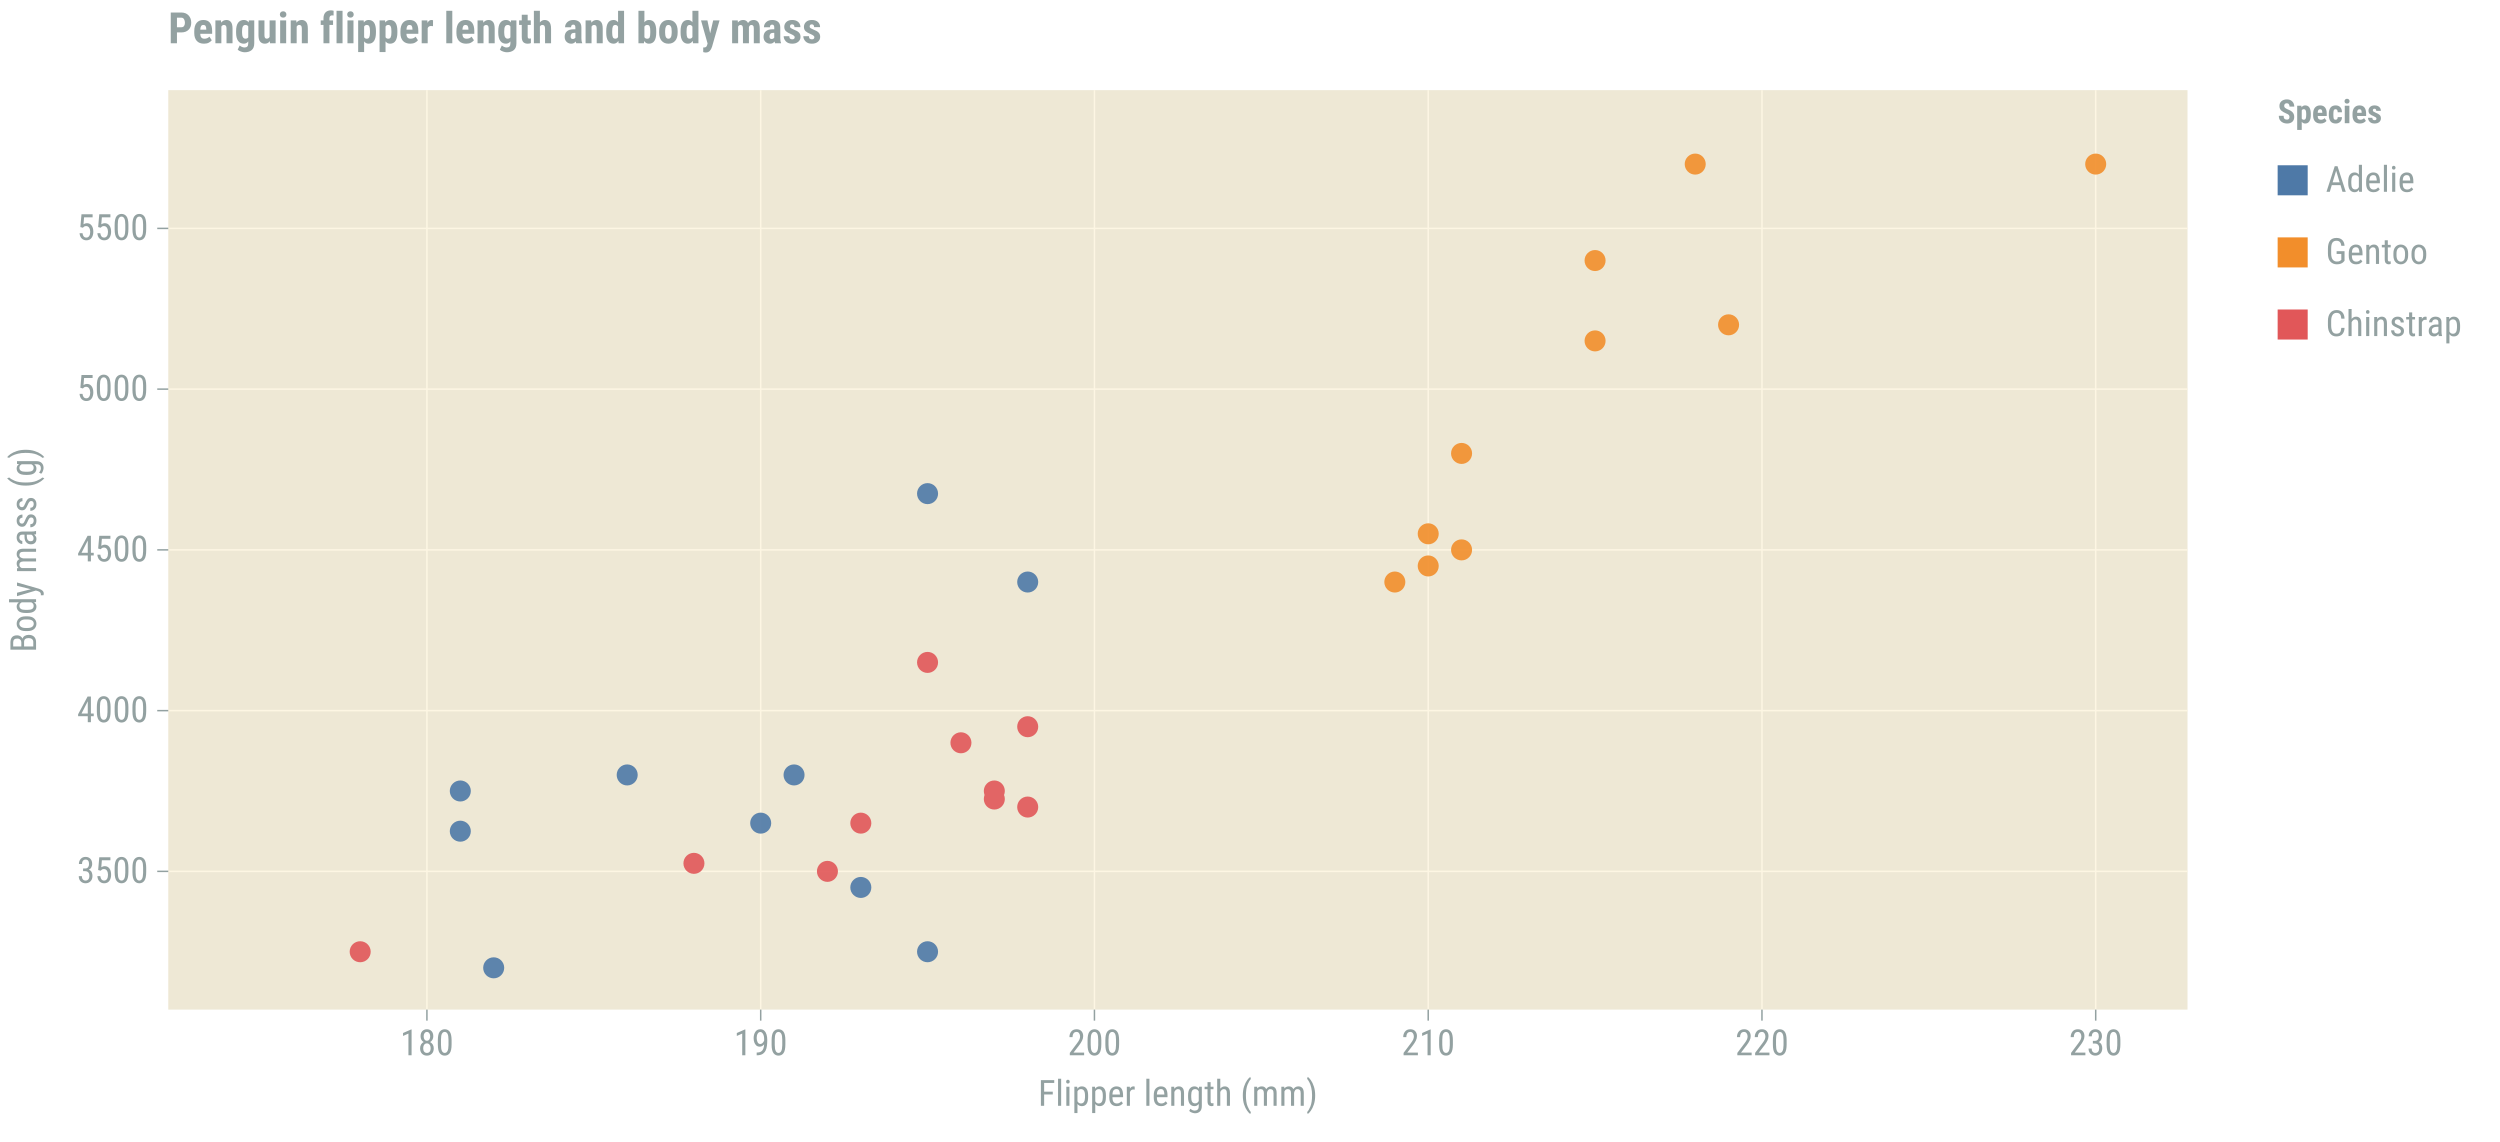
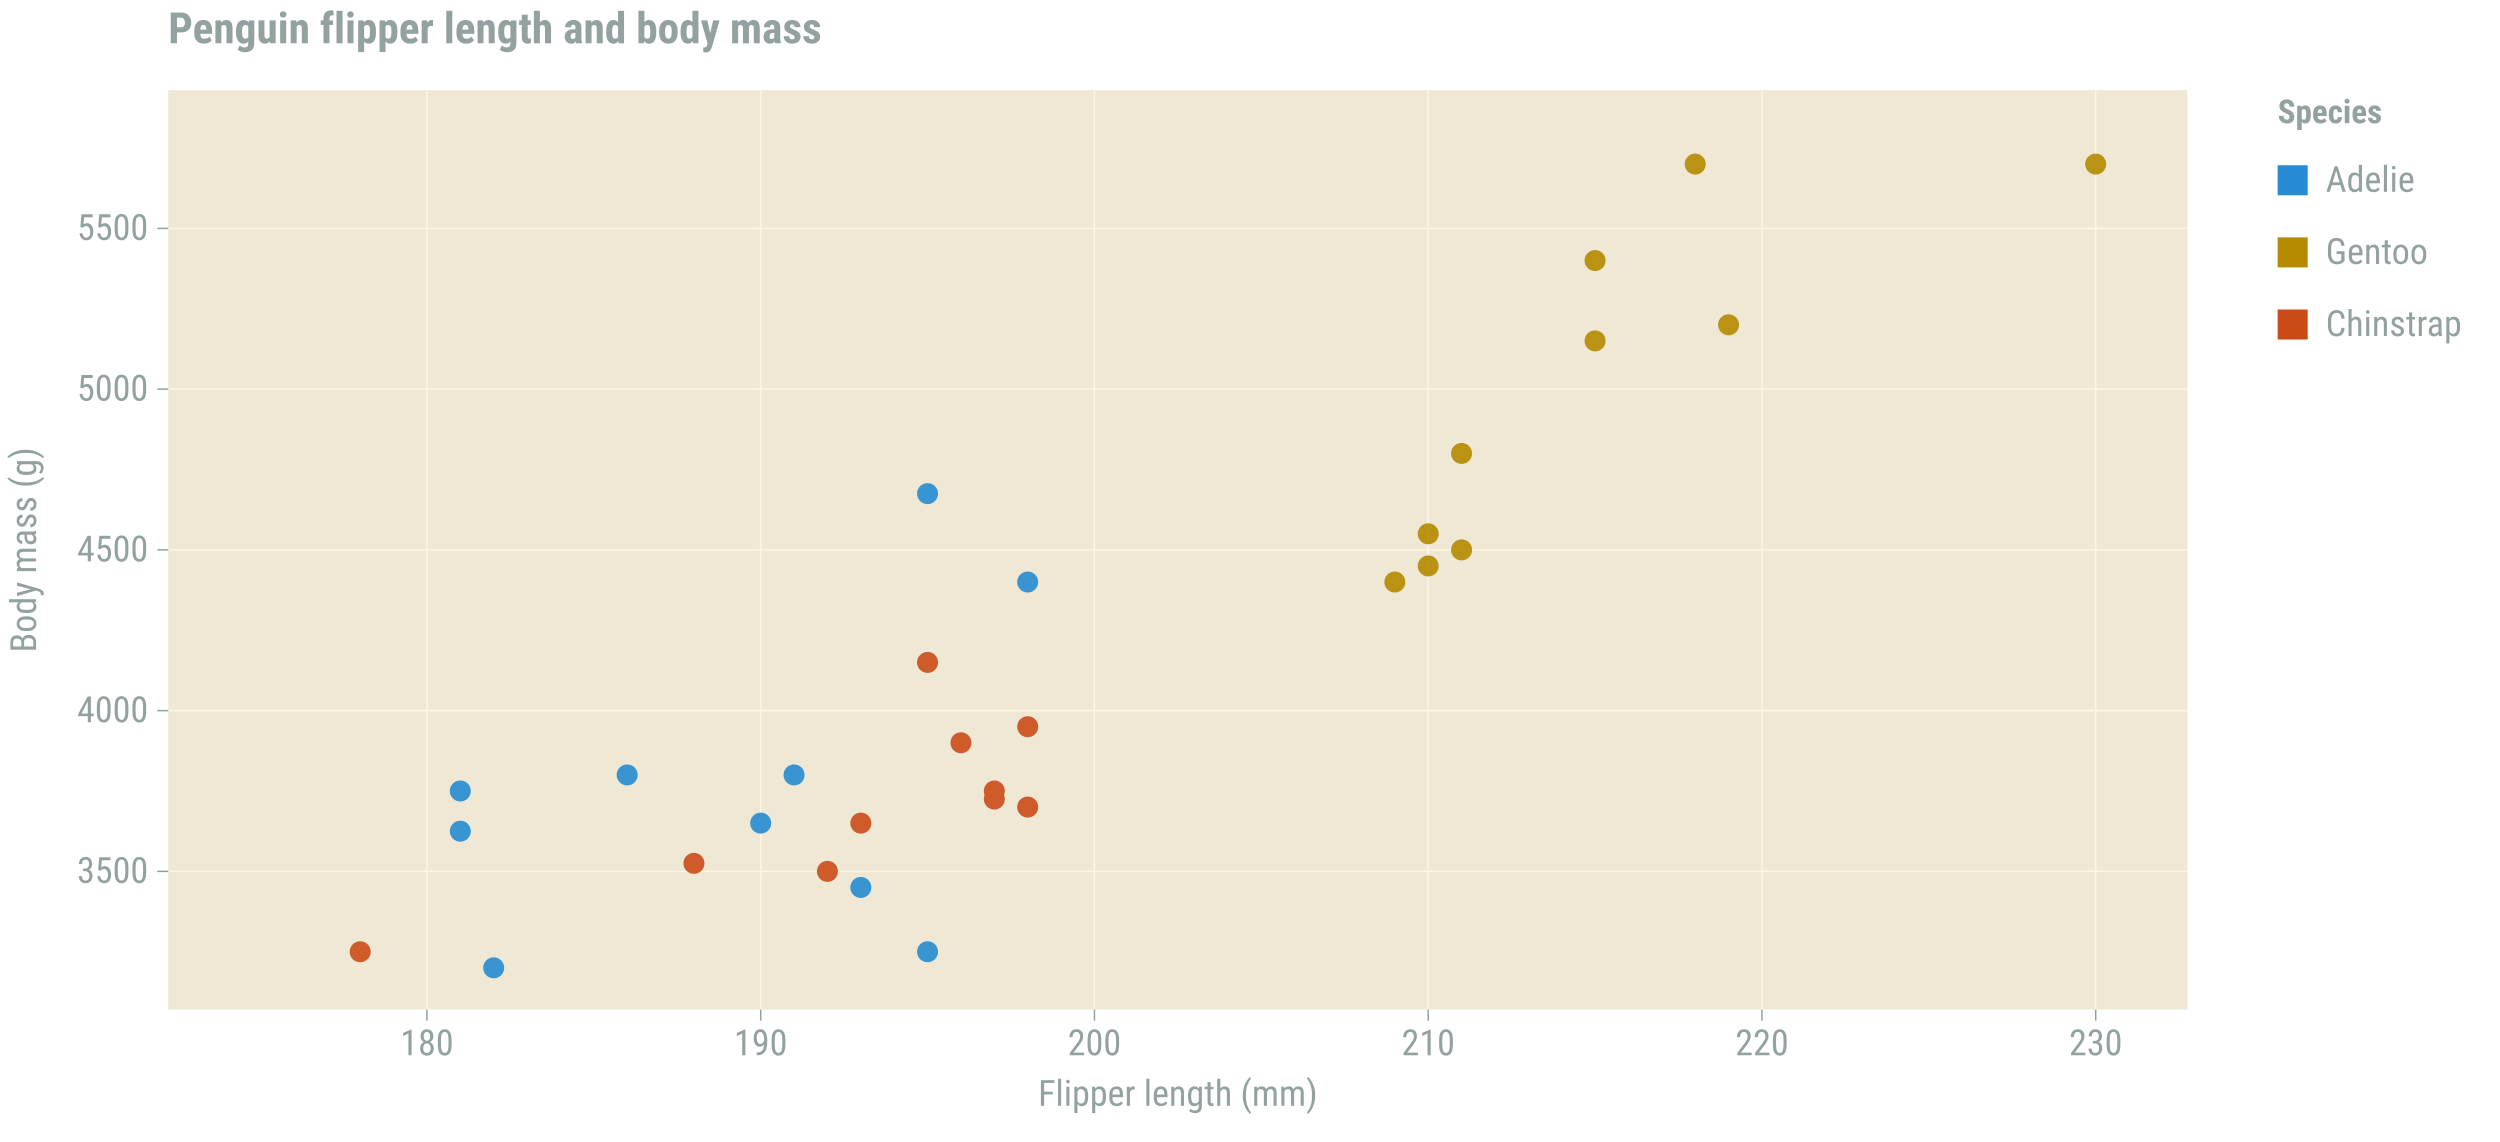
<svg xmlns="http://www.w3.org/2000/svg" width="832" height="380" viewBox="0 0 832 380" role="img" aria-label="Penguin flipper length and body mass" class="gg-plot" font-family="&quot;Roboto Condensed&quot;, &quot;Arial Narrow&quot;, Arial, sans-serif" font-size="12" font-weight="400" text-rendering="optimizeLegibility" shape-rendering="geometricPrecision">
  <text class="gg-title" x="56" y="14.4" font-size="14.4" font-weight="700" fill="var(--gg-ink, #93a1a1)">Penguin flipper length and body mass</text>
  <defs>
-     <clipPath id="ssolarized_2_penguins-scatter_tableau10_832x380-gg-clip-0">
+     <clipPath id="ssolarized_2_penguins-scatter_solarized_832x380-gg-clip-0">
      <rect width="672" height="306" />
    </clipPath>
  </defs>
  <g class="gg-panel" data-panel="0" transform="translate(56,30)">
    <rect class="gg-panel-background" width="672" height="306" fill="var(--gg-panel, #eee8d5)" />
    <g class="gg-grid" stroke="var(--gg-grid, #fdf6e3)" stroke-width="0.5" vector-effect="non-scaling-stroke">
      <line x1="86.08" y1="0" x2="86.08" y2="306" />
      <line x1="197.16" y1="0" x2="197.16" y2="306" />
      <line x1="308.23" y1="0" x2="308.23" y2="306" />
      <line x1="419.31" y1="0" x2="419.31" y2="306" />
      <line x1="530.38" y1="0" x2="530.38" y2="306" />
      <line x1="641.45" y1="0" x2="641.45" y2="306" />
      <line x1="0" y1="259.99" x2="672" y2="259.99" />
      <line x1="0" y1="206.5" x2="672" y2="206.5" />
      <line x1="0" y1="153" x2="672" y2="153" />
      <line x1="0" y1="99.5" x2="672" y2="99.5" />
      <line x1="0" y1="46.01" x2="672" y2="46.01" />
    </g>
-     <g class="gg-marks" clip-path="url(#ssolarized_2_penguins-scatter_tableau10_832x380-gg-clip-0)">
+     <g class="gg-marks" clip-path="url(#ssolarized_2_penguins-scatter_solarized_832x380-gg-clip-0)">
      <g class="gg-batch gg-points" data-layer="0" opacity="0.9">
-         <circle class="gg-shape-circle" cx="97.19" cy="233.24" r="3.5" fill="#4E79A7" />
-         <circle class="gg-shape-circle" cx="152.73" cy="227.9" r="3.5" fill="#4E79A7" />
-         <circle class="gg-shape-circle" cx="252.69" cy="286.74" r="3.5" fill="#4E79A7" />
-         <circle class="gg-shape-circle" cx="230.48" cy="265.34" r="3.5" fill="#4E79A7" />
-         <circle class="gg-shape-circle" cx="197.16" cy="243.94" r="3.5" fill="#4E79A7" />
-         <circle class="gg-shape-circle" cx="97.19" cy="246.62" r="3.5" fill="#4E79A7" />
-         <circle class="gg-shape-circle" cx="252.69" cy="134.28" r="3.5" fill="#4E79A7" />
-         <circle class="gg-shape-circle" cx="108.3" cy="292.09" r="3.5" fill="#4E79A7" />
-         <circle class="gg-shape-circle" cx="208.26" cy="227.9" r="3.5" fill="#4E79A7" />
-         <circle class="gg-shape-circle" cx="286.02" cy="163.7" r="3.5" fill="#4E79A7" />
-         <circle class="gg-shape-circle" cx="430.41" cy="153" r="3.5" fill="#F28E2B" />
-         <circle class="gg-shape-circle" cx="641.45" cy="24.61" r="3.5" fill="#F28E2B" />
-         <circle class="gg-shape-circle" cx="419.31" cy="158.35" r="3.5" fill="#F28E2B" />
-         <circle class="gg-shape-circle" cx="508.17" cy="24.61" r="3.5" fill="#F28E2B" />
-         <circle class="gg-shape-circle" cx="474.84" cy="56.71" r="3.5" fill="#F28E2B" />
-         <circle class="gg-shape-circle" cx="419.31" cy="147.65" r="3.5" fill="#F28E2B" />
-         <circle class="gg-shape-circle" cx="430.41" cy="120.9" r="3.5" fill="#F28E2B" />
-         <circle class="gg-shape-circle" cx="519.27" cy="78.1" r="3.5" fill="#F28E2B" />
-         <circle class="gg-shape-circle" cx="408.2" cy="163.7" r="3.5" fill="#F28E2B" />
-         <circle class="gg-shape-circle" cx="474.84" cy="83.45" r="3.5" fill="#F28E2B" />
-         <circle class="gg-shape-circle" cx="219.37" cy="259.99" r="3.5" fill="#E15759" />
-         <circle class="gg-shape-circle" cx="263.8" cy="217.2" r="3.5" fill="#E15759" />
-         <circle class="gg-shape-circle" cx="230.48" cy="243.94" r="3.5" fill="#E15759" />
-         <circle class="gg-shape-circle" cx="174.94" cy="257.32" r="3.5" fill="#E15759" />
-         <circle class="gg-shape-circle" cx="274.91" cy="235.92" r="3.5" fill="#E15759" />
-         <circle class="gg-shape-circle" cx="286.02" cy="211.85" r="3.5" fill="#E15759" />
-         <circle class="gg-shape-circle" cx="63.87" cy="286.74" r="3.5" fill="#E15759" />
-         <circle class="gg-shape-circle" cx="274.91" cy="233.24" r="3.5" fill="#E15759" />
-         <circle class="gg-shape-circle" cx="252.69" cy="190.45" r="3.5" fill="#E15759" />
-         <circle class="gg-shape-circle" cx="286.02" cy="238.59" r="3.5" fill="#E15759" />
+         <circle class="gg-shape-circle" cx="97.19" cy="233.24" r="3.5" fill="#268bd2" />
+         <circle class="gg-shape-circle" cx="152.73" cy="227.9" r="3.5" fill="#268bd2" />
+         <circle class="gg-shape-circle" cx="252.69" cy="286.74" r="3.5" fill="#268bd2" />
+         <circle class="gg-shape-circle" cx="230.48" cy="265.34" r="3.5" fill="#268bd2" />
+         <circle class="gg-shape-circle" cx="197.16" cy="243.94" r="3.5" fill="#268bd2" />
+         <circle class="gg-shape-circle" cx="97.19" cy="246.62" r="3.5" fill="#268bd2" />
+         <circle class="gg-shape-circle" cx="252.69" cy="134.28" r="3.5" fill="#268bd2" />
+         <circle class="gg-shape-circle" cx="108.3" cy="292.09" r="3.5" fill="#268bd2" />
+         <circle class="gg-shape-circle" cx="208.26" cy="227.9" r="3.5" fill="#268bd2" />
+         <circle class="gg-shape-circle" cx="286.02" cy="163.7" r="3.5" fill="#268bd2" />
+         <circle class="gg-shape-circle" cx="430.41" cy="153" r="3.5" fill="#b58900" />
+         <circle class="gg-shape-circle" cx="641.45" cy="24.61" r="3.5" fill="#b58900" />
+         <circle class="gg-shape-circle" cx="419.31" cy="158.35" r="3.5" fill="#b58900" />
+         <circle class="gg-shape-circle" cx="508.17" cy="24.61" r="3.5" fill="#b58900" />
+         <circle class="gg-shape-circle" cx="474.84" cy="56.71" r="3.5" fill="#b58900" />
+         <circle class="gg-shape-circle" cx="419.31" cy="147.65" r="3.5" fill="#b58900" />
+         <circle class="gg-shape-circle" cx="430.41" cy="120.9" r="3.5" fill="#b58900" />
+         <circle class="gg-shape-circle" cx="519.27" cy="78.1" r="3.5" fill="#b58900" />
+         <circle class="gg-shape-circle" cx="408.2" cy="163.7" r="3.5" fill="#b58900" />
+         <circle class="gg-shape-circle" cx="474.84" cy="83.45" r="3.5" fill="#b58900" />
+         <circle class="gg-shape-circle" cx="219.37" cy="259.99" r="3.5" fill="#cb4b16" />
+         <circle class="gg-shape-circle" cx="263.8" cy="217.2" r="3.5" fill="#cb4b16" />
+         <circle class="gg-shape-circle" cx="230.48" cy="243.94" r="3.5" fill="#cb4b16" />
+         <circle class="gg-shape-circle" cx="174.94" cy="257.32" r="3.5" fill="#cb4b16" />
+         <circle class="gg-shape-circle" cx="274.91" cy="235.92" r="3.5" fill="#cb4b16" />
+         <circle class="gg-shape-circle" cx="286.02" cy="211.85" r="3.5" fill="#cb4b16" />
+         <circle class="gg-shape-circle" cx="63.87" cy="286.74" r="3.5" fill="#cb4b16" />
+         <circle class="gg-shape-circle" cx="274.91" cy="233.24" r="3.5" fill="#cb4b16" />
+         <circle class="gg-shape-circle" cx="252.69" cy="190.45" r="3.5" fill="#cb4b16" />
+         <circle class="gg-shape-circle" cx="286.02" cy="238.59" r="3.5" fill="#cb4b16" />
      </g>
    </g>
  </g>
  <g class="gg-axis gg-axis-x" transform="translate(56,336)">
    <g class="gg-tick" transform="translate(86.08,0)">
      <line y2="3.67" stroke="var(--gg-tickColor, #93a1a1)" stroke-width="0.5" vector-effect="non-scaling-stroke" />
      <text y="6.67" dy="0.71em" text-anchor="middle" fill="var(--gg-axisText, #93a1a1)" font-size="12" font-weight="400">180</text>
    </g>
    <g class="gg-tick" transform="translate(197.16,0)">
      <line y2="3.67" stroke="var(--gg-tickColor, #93a1a1)" stroke-width="0.5" vector-effect="non-scaling-stroke" />
      <text y="6.67" dy="0.71em" text-anchor="middle" fill="var(--gg-axisText, #93a1a1)" font-size="12" font-weight="400">190</text>
    </g>
    <g class="gg-tick" transform="translate(308.23,0)">
      <line y2="3.67" stroke="var(--gg-tickColor, #93a1a1)" stroke-width="0.5" vector-effect="non-scaling-stroke" />
      <text y="6.67" dy="0.71em" text-anchor="middle" fill="var(--gg-axisText, #93a1a1)" font-size="12" font-weight="400">200</text>
    </g>
    <g class="gg-tick" transform="translate(419.31,0)">
      <line y2="3.67" stroke="var(--gg-tickColor, #93a1a1)" stroke-width="0.5" vector-effect="non-scaling-stroke" />
      <text y="6.67" dy="0.71em" text-anchor="middle" fill="var(--gg-axisText, #93a1a1)" font-size="12" font-weight="400">210</text>
    </g>
    <g class="gg-tick" transform="translate(530.38,0)">
      <line y2="3.67" stroke="var(--gg-tickColor, #93a1a1)" stroke-width="0.5" vector-effect="non-scaling-stroke" />
      <text y="6.67" dy="0.71em" text-anchor="middle" fill="var(--gg-axisText, #93a1a1)" font-size="12" font-weight="400">220</text>
    </g>
    <g class="gg-tick" transform="translate(641.45,0)">
      <line y2="3.67" stroke="var(--gg-tickColor, #93a1a1)" stroke-width="0.5" vector-effect="non-scaling-stroke" />
      <text y="6.67" dy="0.71em" text-anchor="middle" fill="var(--gg-axisText, #93a1a1)" font-size="12" font-weight="400">230</text>
    </g>
  </g>
  <g class="gg-axis gg-axis-y" transform="translate(56,30)">
    <g class="gg-tick" transform="translate(0,259.99)">
      <line x2="-3.67" stroke="var(--gg-tickColor, #93a1a1)" stroke-width="0.5" vector-effect="non-scaling-stroke" />
      <text x="-6.67" dy="0.32em" text-anchor="end" fill="var(--gg-axisText, #93a1a1)" font-size="12" font-weight="400">3500</text>
    </g>
    <g class="gg-tick" transform="translate(0,206.5)">
      <line x2="-3.67" stroke="var(--gg-tickColor, #93a1a1)" stroke-width="0.5" vector-effect="non-scaling-stroke" />
      <text x="-6.67" dy="0.32em" text-anchor="end" fill="var(--gg-axisText, #93a1a1)" font-size="12" font-weight="400">4000</text>
    </g>
    <g class="gg-tick" transform="translate(0,153)">
      <line x2="-3.67" stroke="var(--gg-tickColor, #93a1a1)" stroke-width="0.5" vector-effect="non-scaling-stroke" />
      <text x="-6.67" dy="0.32em" text-anchor="end" fill="var(--gg-axisText, #93a1a1)" font-size="12" font-weight="400">4500</text>
    </g>
    <g class="gg-tick" transform="translate(0,99.5)">
      <line x2="-3.67" stroke="var(--gg-tickColor, #93a1a1)" stroke-width="0.5" vector-effect="non-scaling-stroke" />
      <text x="-6.67" dy="0.32em" text-anchor="end" fill="var(--gg-axisText, #93a1a1)" font-size="12" font-weight="400">5000</text>
    </g>
    <g class="gg-tick" transform="translate(0,46.01)">
      <line x2="-3.67" stroke="var(--gg-tickColor, #93a1a1)" stroke-width="0.5" vector-effect="non-scaling-stroke" />
      <text x="-6.67" dy="0.32em" text-anchor="end" fill="var(--gg-axisText, #93a1a1)" font-size="12" font-weight="400">5500</text>
    </g>
  </g>
  <text class="gg-axis-title" x="392" y="368" text-anchor="middle" fill="var(--gg-ink, #93a1a1)" font-size="12" font-weight="400">Flipper length (mm)</text>
  <text class="gg-axis-title" transform="translate(12,183) rotate(-90)" text-anchor="middle" fill="var(--gg-ink, #93a1a1)" font-size="12" font-weight="400">Body mass (g)</text>
  <g class="gg-legend gg-legend-color gg-legend-right gg-legend-vertical" transform="translate(754,30)">
    <text class="gg-legend-title" x="4" y="11" font-size="11" font-weight="bold" fill="var(--gg-ink, #93a1a1)">Species</text>
-     <rect class="gg-legend-swatch" x="4" y="25" width="10" height="10" fill="#4E79A7" />
+     <rect class="gg-legend-swatch" x="4" y="25" width="10" height="10" fill="#268bd2" />
    <text class="gg-legend-label" x="20" y="30" dy="0.32em" font-size="12" fill="var(--gg-ink, #93a1a1)">Adelie</text>
-     <rect class="gg-legend-swatch" x="4" y="49" width="10" height="10" fill="#F28E2B" />
+     <rect class="gg-legend-swatch" x="4" y="49" width="10" height="10" fill="#b58900" />
    <text class="gg-legend-label" x="20" y="54" dy="0.32em" font-size="12" fill="var(--gg-ink, #93a1a1)">Gentoo</text>
-     <rect class="gg-legend-swatch" x="4" y="73" width="10" height="10" fill="#E15759" />
+     <rect class="gg-legend-swatch" x="4" y="73" width="10" height="10" fill="#cb4b16" />
    <text class="gg-legend-label" x="20" y="78" dy="0.32em" font-size="12" fill="var(--gg-ink, #93a1a1)">Chinstrap</text>
  </g>
</svg>
